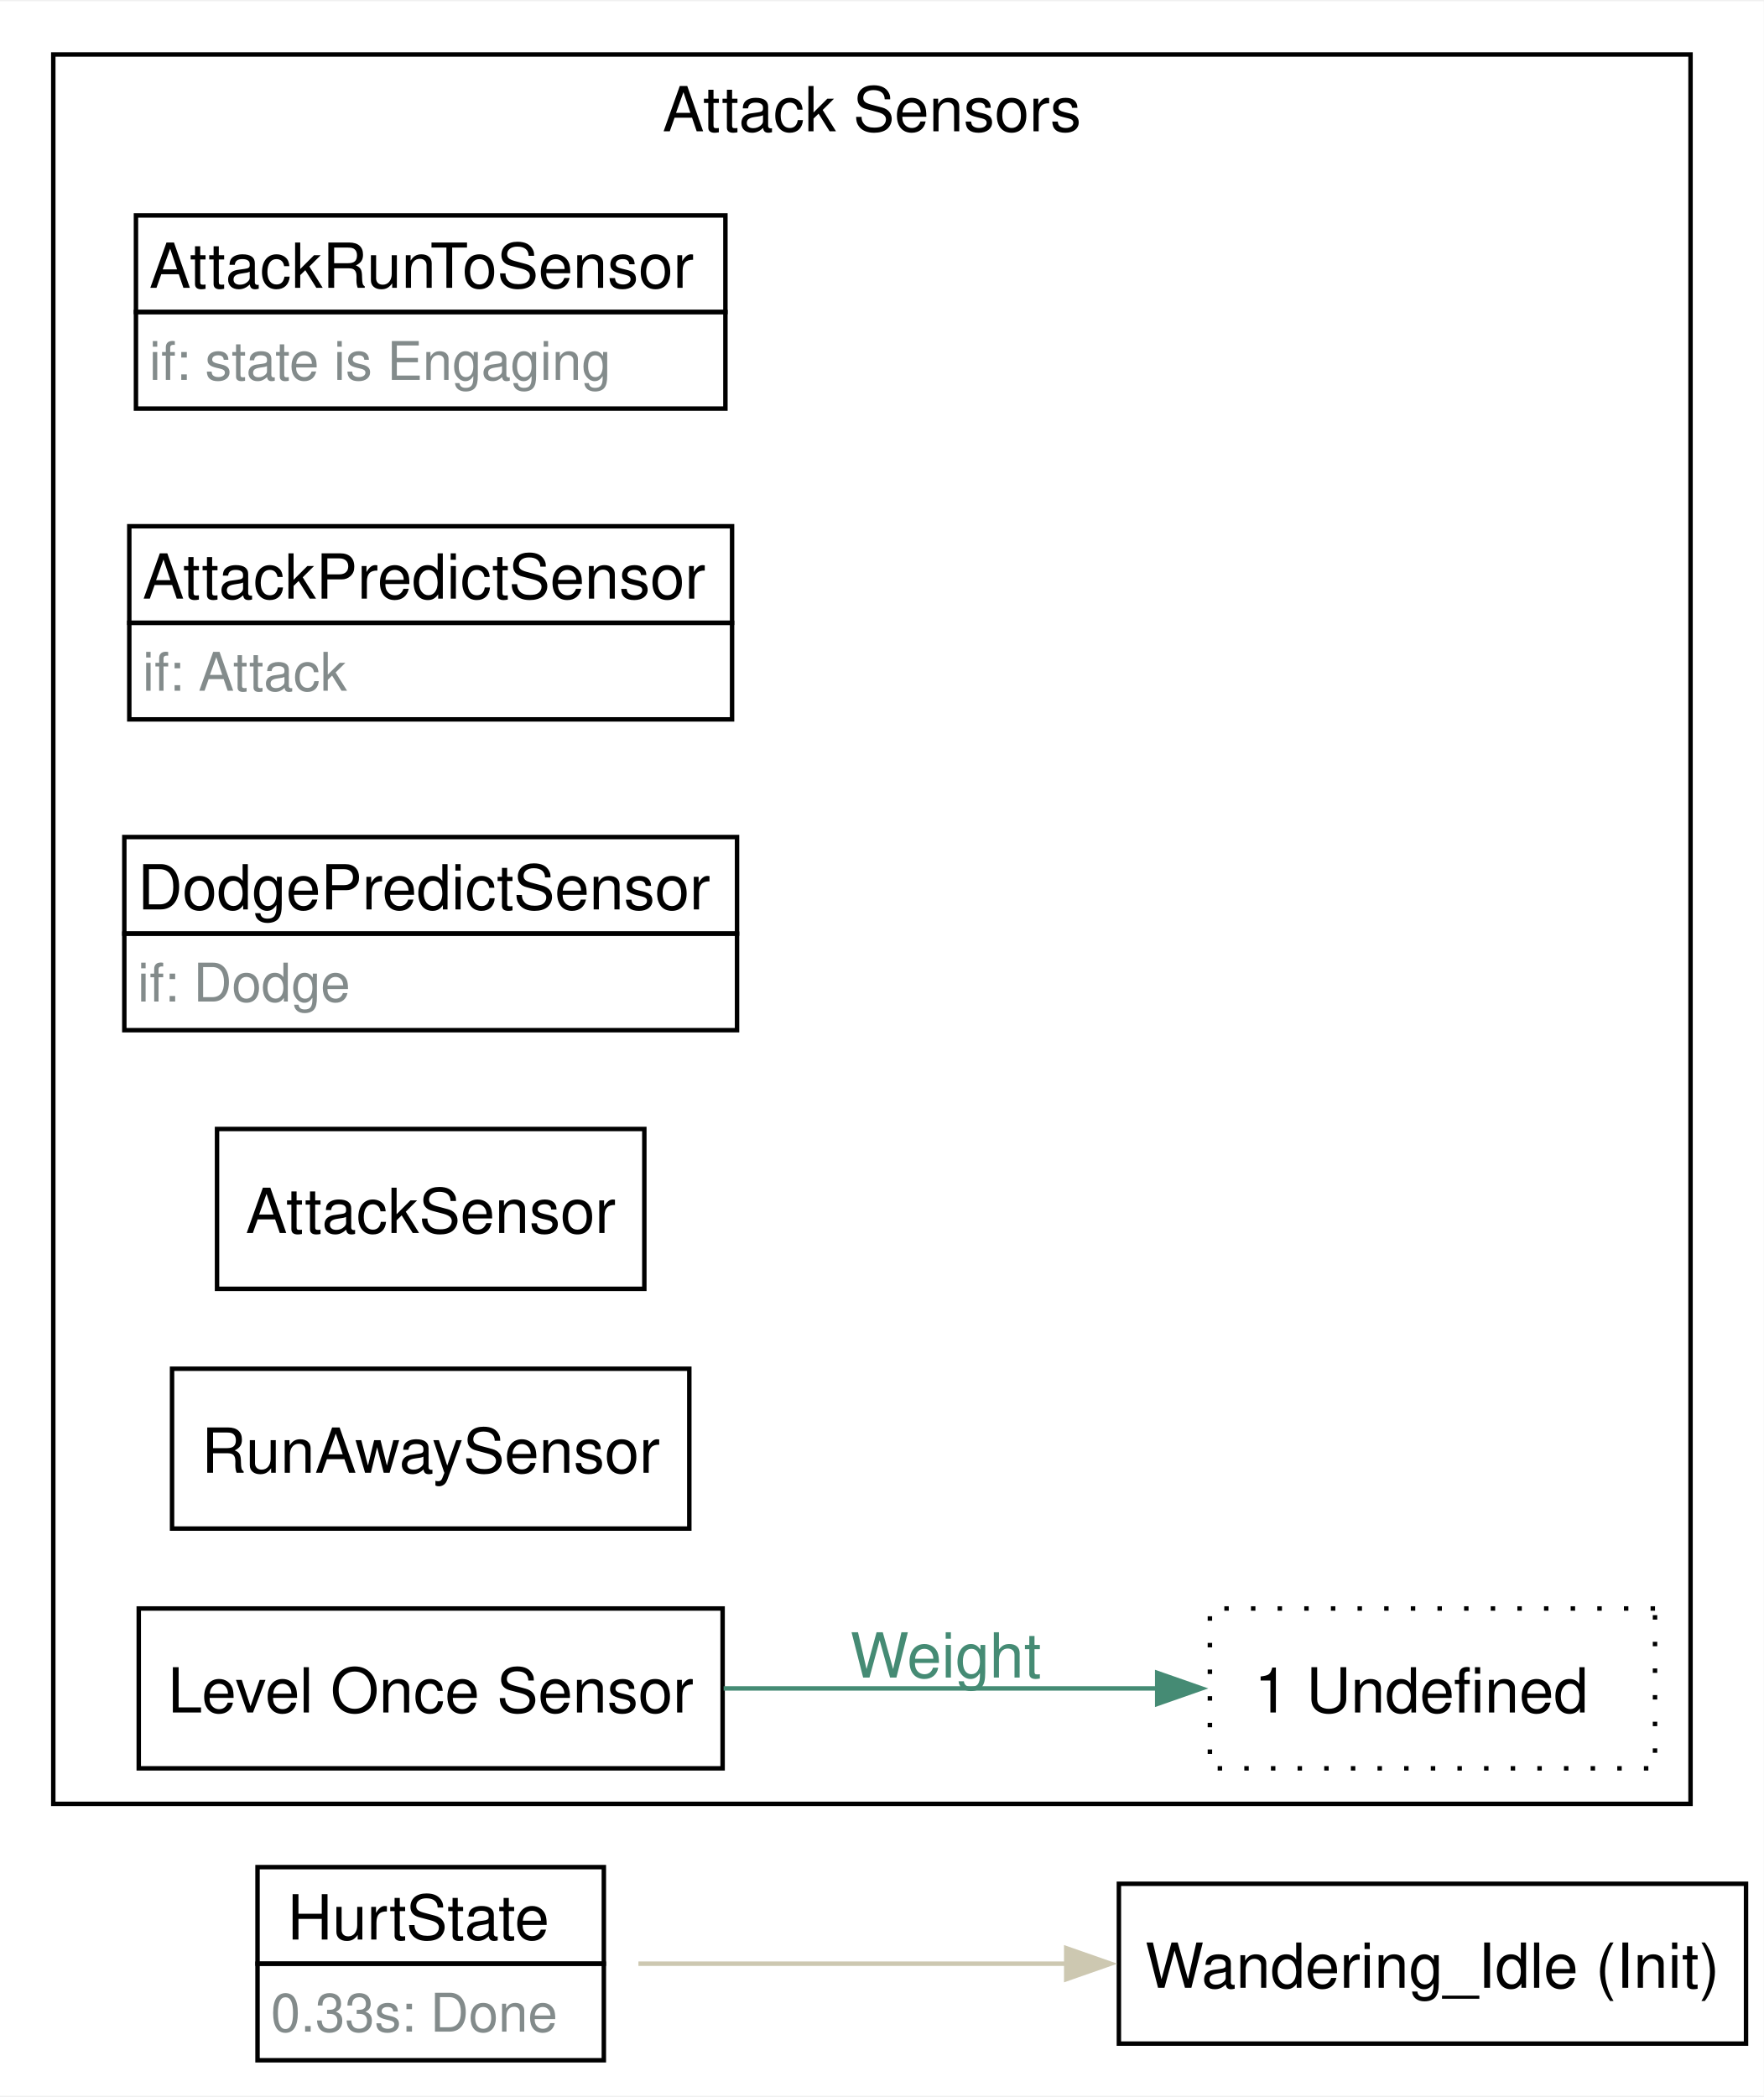
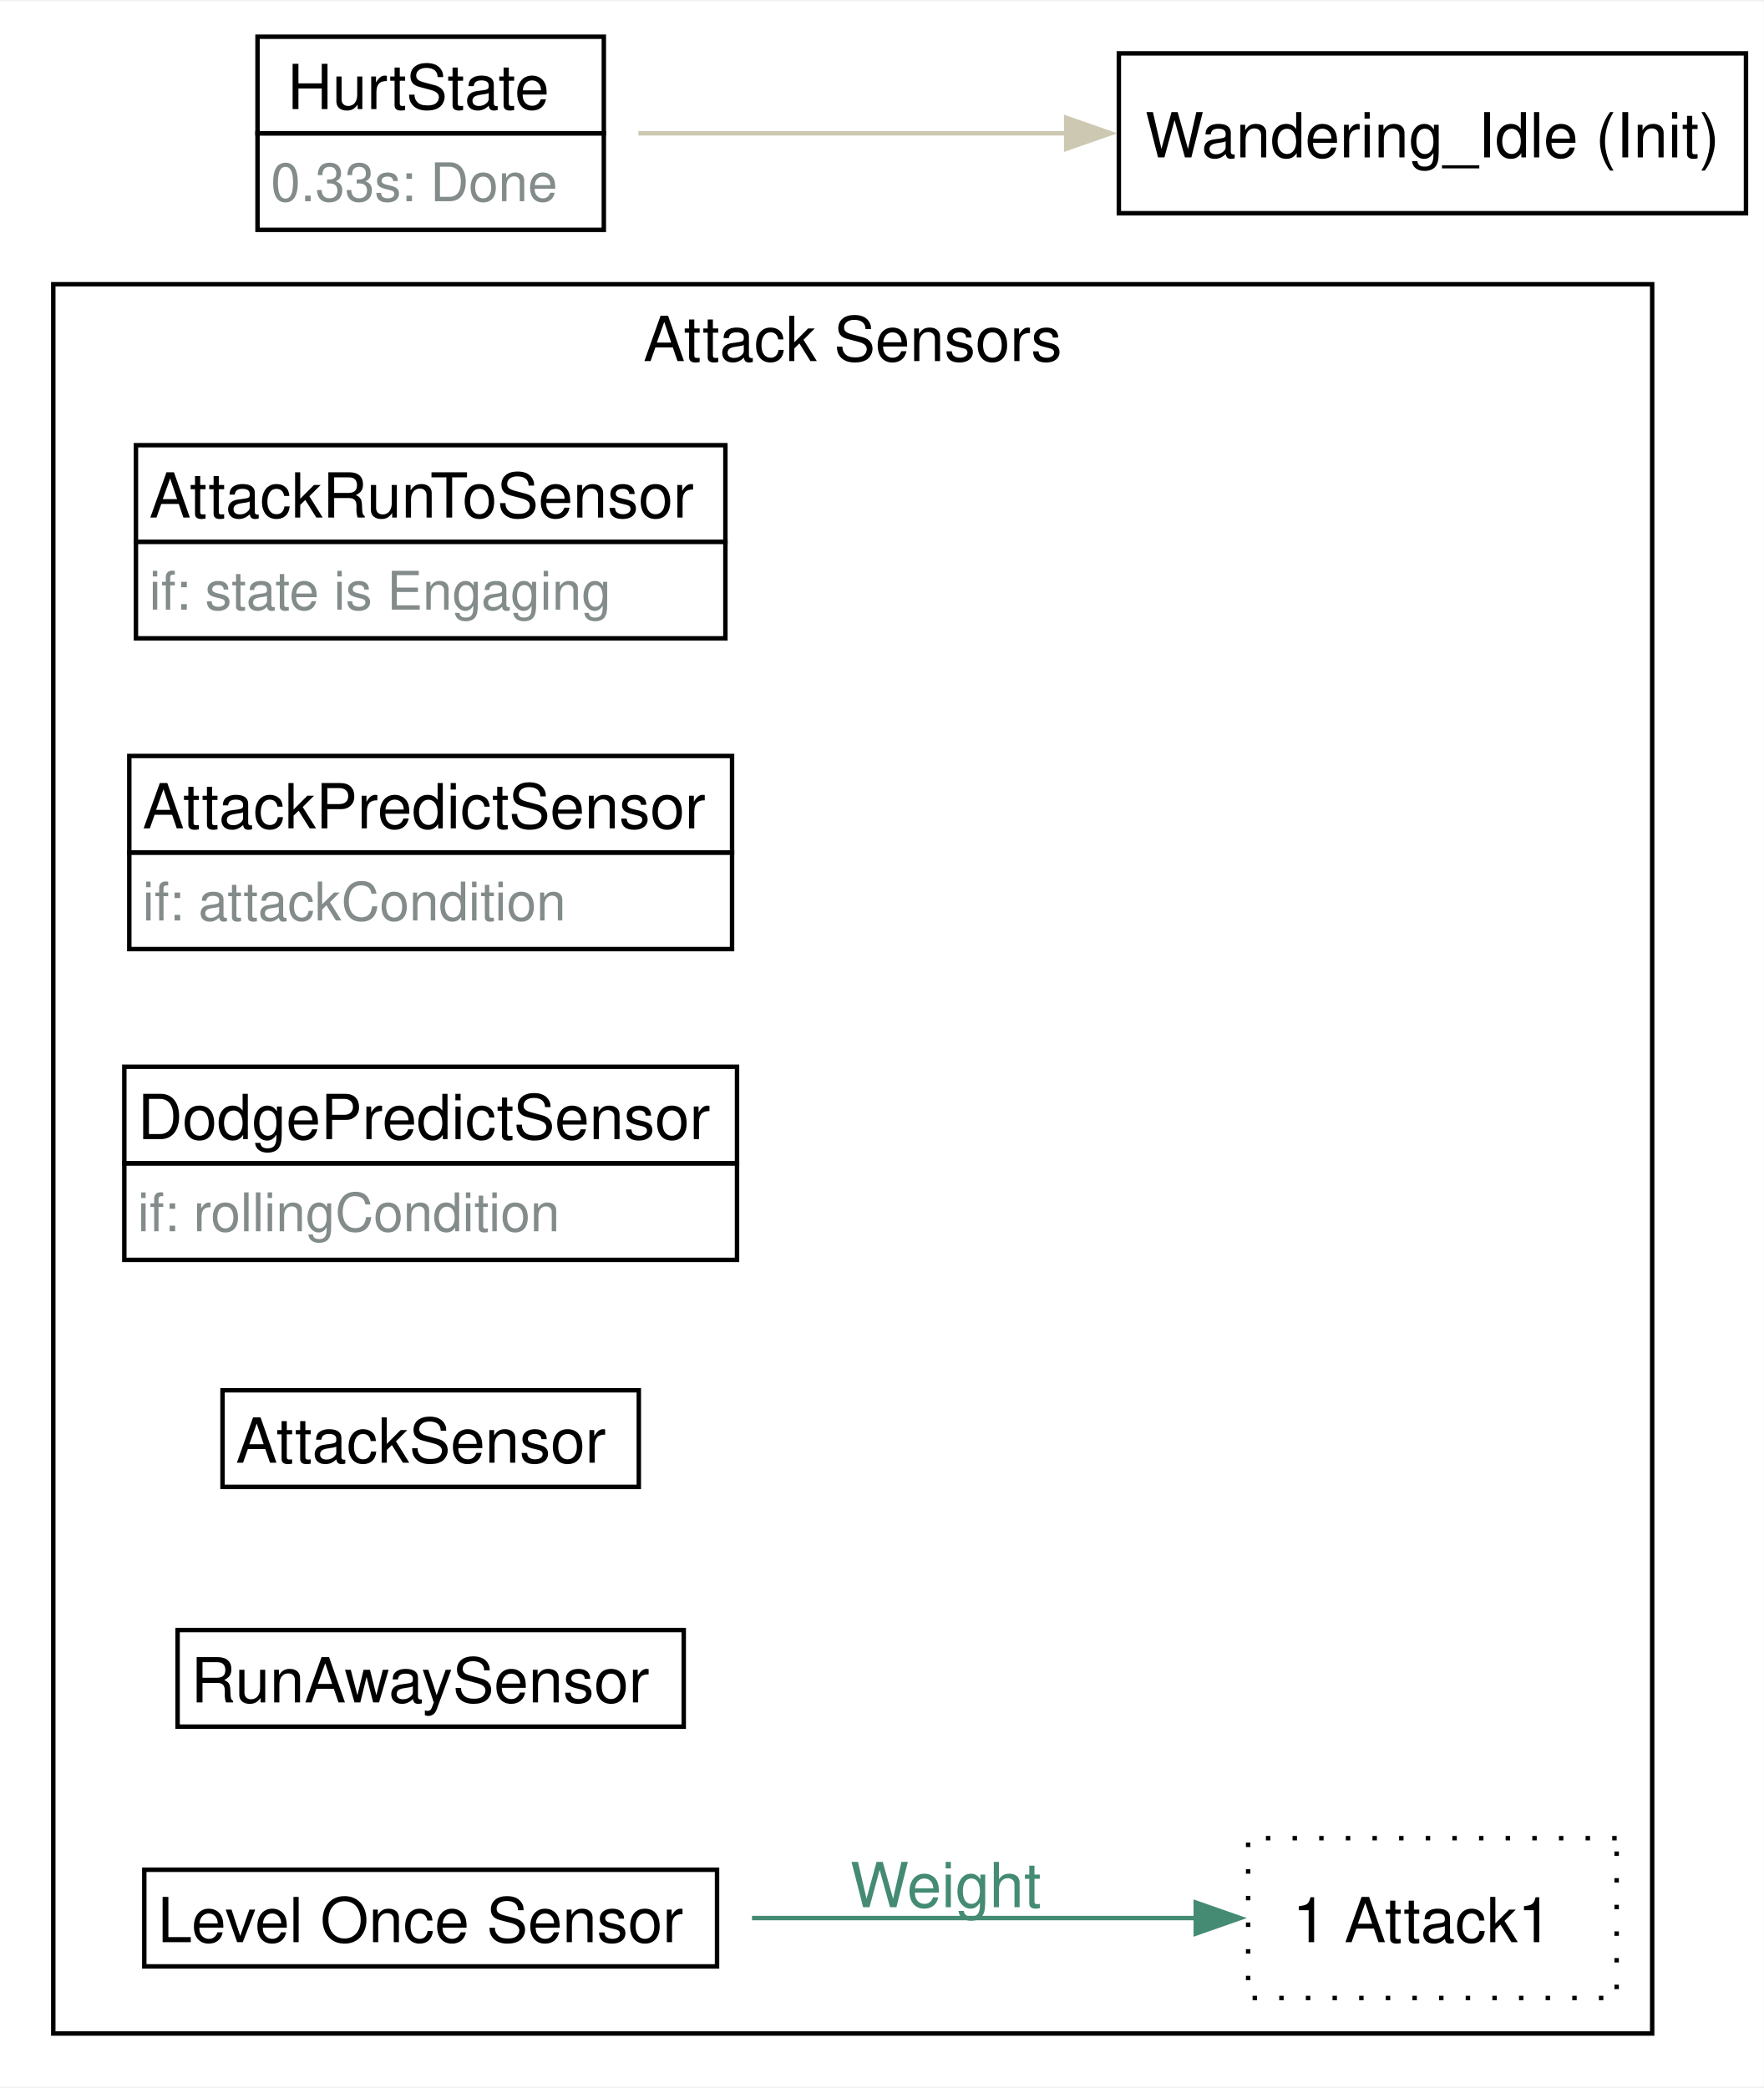
- <svg xmlns="http://www.w3.org/2000/svg" width="397pt" height="472pt" viewBox="0.00 0.00 397.25 471.75">
-   <g id="graph0" class="graph" transform="scale(1 1) rotate(0) translate(4 467.75)">
-     <polygon fill="white" stroke="none" points="-4,4 -4,-467.75 393.25,-467.75 393.25,4 -4,4" />
+ <svg xmlns="http://www.w3.org/2000/svg" width="397pt" height="470pt" viewBox="0.00 0.00 397.25 469.75">
+   <g id="graph0" class="graph" transform="scale(1 1) rotate(0) translate(4 465.75)">
+     <polygon fill="white" stroke="none" points="-4,4 -4,-465.75 393.25,-465.75 393.25,4 -4,4" />
    <g id="clust1" class="cluster">
-       <polygon fill="none" stroke="black" points="8,-61.75 8,-455.75 376.75,-455.75 376.75,-61.75 8,-61.75" />
-       <text text-anchor="middle" x="192.38" y="-438.45" font-family="Helvetica,sans-Serif" font-size="14.00">Attack Sensors</text>
+       <polygon fill="none" stroke="black" points="8,-8 8,-402 368.12,-402 368.12,-8 8,-8" />
+       <text text-anchor="middle" x="188.06" y="-384.7" font-family="Helvetica,sans-Serif" font-size="14.00">Attack Sensors</text>
    </g>
    <g id="node1" class="node">
-       <polygon fill="none" stroke="black" points="54,-25.75 54,-47.5 132,-47.5 132,-25.75 54,-25.75" />
-       <text text-anchor="start" x="60.75" y="-31.2" font-family="Helvetica,sans-Serif" font-size="14.00">HurtState  </text>
-       <polygon fill="none" stroke="black" points="54,-4 54,-25.75 132,-25.75 132,-4 54,-4" />
-       <text text-anchor="start" x="57" y="-10.45" font-family="Helvetica,sans-Serif" font-size="12.00" fill="#838b8b">0.33s: Done</text>
-       <text text-anchor="start" x="121.5" y="-10.45" font-family="Helvetica,sans-Serif" font-size="14.00">  </text>
+       <polygon fill="none" stroke="black" points="28.5,-23.12 28.5,-44.88 157.5,-44.88 157.5,-23.12 28.5,-23.12" />
+       <text text-anchor="start" x="31.5" y="-28.57" font-family="Helvetica,sans-Serif" font-size="14.00">Level Once Sensor  </text>
    </g>
    <g id="node2" class="node">
-       <polygon fill="none" stroke="black" points="389.25,-43.75 248,-43.75 248,-7.75 389.25,-7.75 389.25,-43.75" />
-       <text text-anchor="middle" x="318.62" y="-20.32" font-family="Helvetica,sans-Serif" font-size="14.00">Wandering_Idle (Init)</text>
+       <polygon fill="none" stroke="black" stroke-dasharray="1,5" points="360.12,-52 277.12,-52 277.12,-16 360.12,-16 360.12,-52" />
+       <text text-anchor="start" x="287.12" y="-28.57" font-family="Helvetica,sans-Serif" font-size="14.00">1 Attack1  </text>
    </g>
    <g id="edge1" class="edge">
-       <path fill="none" stroke="#cdc8b1" d="M139.79,-25.75C167.57,-25.75 203.81,-25.75 236.33,-25.75" />
-       <polygon fill="#cdc8b1" stroke="#cdc8b1" points="236.14,-29.25 246.14,-25.75 236.14,-22.25 236.14,-29.25" />
+       <path fill="none" stroke="#458b74" d="M165.37,-34C197.87,-34 235.64,-34 265.43,-34" />
+       <polygon fill="#458b74" stroke="#458b74" points="265.32,-37.5 275.32,-34 265.32,-30.5 265.32,-37.5" />
+       <text text-anchor="middle" x="209" y="-36.45" font-family="Helvetica,sans-Serif" font-size="14.00" fill="#458b74">Weight</text>
    </g>
    <g id="node3" class="node">
-       <polygon fill="none" stroke="black" points="158.75,-105.75 27.25,-105.75 27.25,-69.75 158.75,-69.75 158.75,-105.75" />
-       <text text-anchor="middle" x="93" y="-82.33" font-family="Helvetica,sans-Serif" font-size="14.00">Level Once Sensor</text>
+       <polygon fill="none" stroke="black" points="36,-77.12 36,-98.88 150,-98.88 150,-77.12 36,-77.12" />
+       <text text-anchor="start" x="39" y="-82.58" font-family="Helvetica,sans-Serif" font-size="14.00">RunAwaySensor  </text>
    </g>
    <g id="node4" class="node">
-       <polygon fill="none" stroke="black" stroke-dasharray="1,5" points="368.75,-105.75 268.5,-105.75 268.5,-69.75 368.75,-69.75 368.75,-105.75" />
-       <text text-anchor="start" x="278.5" y="-82.33" font-family="Helvetica,sans-Serif" font-size="14.00">1 Undefined  </text>
+       <polygon fill="none" stroke="black" points="46.12,-131.12 46.12,-152.88 139.88,-152.88 139.88,-131.12 46.12,-131.12" />
+       <text text-anchor="start" x="49.12" y="-136.57" font-family="Helvetica,sans-Serif" font-size="14.00">AttackSensor  </text>
+     </g>
+     <g id="node5" class="node">
+       <polygon fill="none" stroke="black" points="24,-204 24,-225.75 162,-225.75 162,-204 24,-204" />
+       <text text-anchor="start" x="27" y="-209.45" font-family="Helvetica,sans-Serif" font-size="14.00">DodgePredictSensor  </text>
+       <polygon fill="none" stroke="black" points="24,-182.25 24,-204 162,-204 162,-182.25 24,-182.25" />
+       <text text-anchor="start" x="27" y="-188.7" font-family="Helvetica,sans-Serif" font-size="12.00" fill="#838b8b">if: rollingCondition</text>
+       <text text-anchor="start" x="123.75" y="-188.7" font-family="Helvetica,sans-Serif" font-size="14.00">  </text>
+     </g>
+     <g id="node6" class="node">
+       <polygon fill="none" stroke="black" points="25.12,-274 25.12,-295.75 160.88,-295.75 160.88,-274 25.12,-274" />
+       <text text-anchor="start" x="28.12" y="-279.45" font-family="Helvetica,sans-Serif" font-size="14.00">AttackPredictSensor  </text>
+       <polygon fill="none" stroke="black" points="25.12,-252.25 25.12,-274 160.88,-274 160.88,-252.25 25.12,-252.25" />
+       <text text-anchor="start" x="28.12" y="-258.7" font-family="Helvetica,sans-Serif" font-size="12.00" fill="#838b8b">if: attackCondition</text>
+       <text text-anchor="start" x="123.38" y="-258.7" font-family="Helvetica,sans-Serif" font-size="14.00">  </text>
+     </g>
+     <g id="node7" class="node">
+       <polygon fill="none" stroke="black" points="26.62,-344 26.62,-365.75 159.38,-365.75 159.38,-344 26.62,-344" />
+       <text text-anchor="start" x="29.62" y="-349.45" font-family="Helvetica,sans-Serif" font-size="14.00">AttackRunToSensor  </text>
+       <polygon fill="none" stroke="black" points="26.62,-322.25 26.62,-344 159.38,-344 159.38,-322.25 26.62,-322.25" />
+       <text text-anchor="start" x="29.62" y="-328.7" font-family="Helvetica,sans-Serif" font-size="12.00" fill="#838b8b">if: state is Engaging</text>
+       <text text-anchor="start" x="133.88" y="-328.7" font-family="Helvetica,sans-Serif" font-size="14.00">  </text>
+     </g>
+     <g id="node8" class="node">
+       <polygon fill="none" stroke="black" points="54,-436 54,-457.75 132,-457.75 132,-436 54,-436" />
+       <text text-anchor="start" x="60.75" y="-441.45" font-family="Helvetica,sans-Serif" font-size="14.00">HurtState  </text>
+       <polygon fill="none" stroke="black" points="54,-414.25 54,-436 132,-436 132,-414.25 54,-414.25" />
+       <text text-anchor="start" x="57" y="-420.7" font-family="Helvetica,sans-Serif" font-size="12.00" fill="#838b8b">0.33s: Done</text>
+       <text text-anchor="start" x="121.5" y="-420.7" font-family="Helvetica,sans-Serif" font-size="14.00">  </text>
+     </g>
+     <g id="node9" class="node">
+       <polygon fill="none" stroke="black" points="389.25,-454 248,-454 248,-418 389.25,-418 389.25,-454" />
+       <text text-anchor="middle" x="318.62" y="-430.57" font-family="Helvetica,sans-Serif" font-size="14.00">Wandering_Idle (Init)</text>
    </g>
    <g id="edge2" class="edge">
-       <path fill="none" stroke="#458b74" d="M158.98,-87.75C189.86,-87.75 226.54,-87.75 256.86,-87.75" />
-       <polygon fill="#458b74" stroke="#458b74" points="256.63,-91.25 266.63,-87.75 256.63,-84.25 256.63,-91.25" />
-       <text text-anchor="middle" x="209" y="-90.2" font-family="Helvetica,sans-Serif" font-size="14.00" fill="#458b74">Weight</text>
-     </g>
-     <g id="node5" class="node">
-       <polygon fill="none" stroke="black" points="151.25,-159.75 34.75,-159.75 34.75,-123.75 151.25,-123.75 151.25,-159.75" />
-       <text text-anchor="middle" x="93" y="-136.32" font-family="Helvetica,sans-Serif" font-size="14.00">RunAwaySensor</text>
-     </g>
-     <g id="node6" class="node">
-       <polygon fill="none" stroke="black" points="141.12,-213.75 44.88,-213.75 44.88,-177.75 141.12,-177.75 141.12,-213.75" />
-       <text text-anchor="middle" x="93" y="-190.32" font-family="Helvetica,sans-Serif" font-size="14.00">AttackSensor</text>
-     </g>
-     <g id="node7" class="node">
-       <polygon fill="none" stroke="black" points="24,-257.75 24,-279.5 162,-279.5 162,-257.75 24,-257.75" />
-       <text text-anchor="start" x="27" y="-263.2" font-family="Helvetica,sans-Serif" font-size="14.00">DodgePredictSensor  </text>
-       <polygon fill="none" stroke="black" points="24,-236 24,-257.75 162,-257.75 162,-236 24,-236" />
-       <text text-anchor="start" x="27" y="-242.45" font-family="Helvetica,sans-Serif" font-size="12.00" fill="#838b8b">if: Dodge</text>
-       <text text-anchor="start" x="75" y="-242.45" font-family="Helvetica,sans-Serif" font-size="14.00">  </text>
-     </g>
-     <g id="node8" class="node">
-       <polygon fill="none" stroke="black" points="25.12,-327.75 25.12,-349.5 160.88,-349.5 160.88,-327.75 25.12,-327.75" />
-       <text text-anchor="start" x="28.12" y="-333.2" font-family="Helvetica,sans-Serif" font-size="14.00">AttackPredictSensor  </text>
-       <polygon fill="none" stroke="black" points="25.12,-306 25.12,-327.75 160.88,-327.75 160.88,-306 25.12,-306" />
-       <text text-anchor="start" x="28.12" y="-312.45" font-family="Helvetica,sans-Serif" font-size="12.00" fill="#838b8b">if: Attack</text>
-       <text text-anchor="start" x="73.12" y="-312.45" font-family="Helvetica,sans-Serif" font-size="14.00">  </text>
-     </g>
-     <g id="node9" class="node">
-       <polygon fill="none" stroke="black" points="26.62,-397.75 26.62,-419.5 159.38,-419.5 159.38,-397.75 26.62,-397.75" />
-       <text text-anchor="start" x="29.62" y="-403.2" font-family="Helvetica,sans-Serif" font-size="14.00">AttackRunToSensor  </text>
-       <polygon fill="none" stroke="black" points="26.62,-376 26.62,-397.75 159.38,-397.75 159.38,-376 26.62,-376" />
-       <text text-anchor="start" x="29.62" y="-382.45" font-family="Helvetica,sans-Serif" font-size="12.00" fill="#838b8b">if: state is Engaging</text>
-       <text text-anchor="start" x="133.88" y="-382.45" font-family="Helvetica,sans-Serif" font-size="14.00">  </text>
+       <path fill="none" stroke="#cdc8b1" d="M139.79,-436C167.57,-436 203.81,-436 236.33,-436" />
+       <polygon fill="#cdc8b1" stroke="#cdc8b1" points="236.14,-439.5 246.14,-436 236.14,-432.5 236.14,-439.5" />
    </g>
  </g>
</svg>
